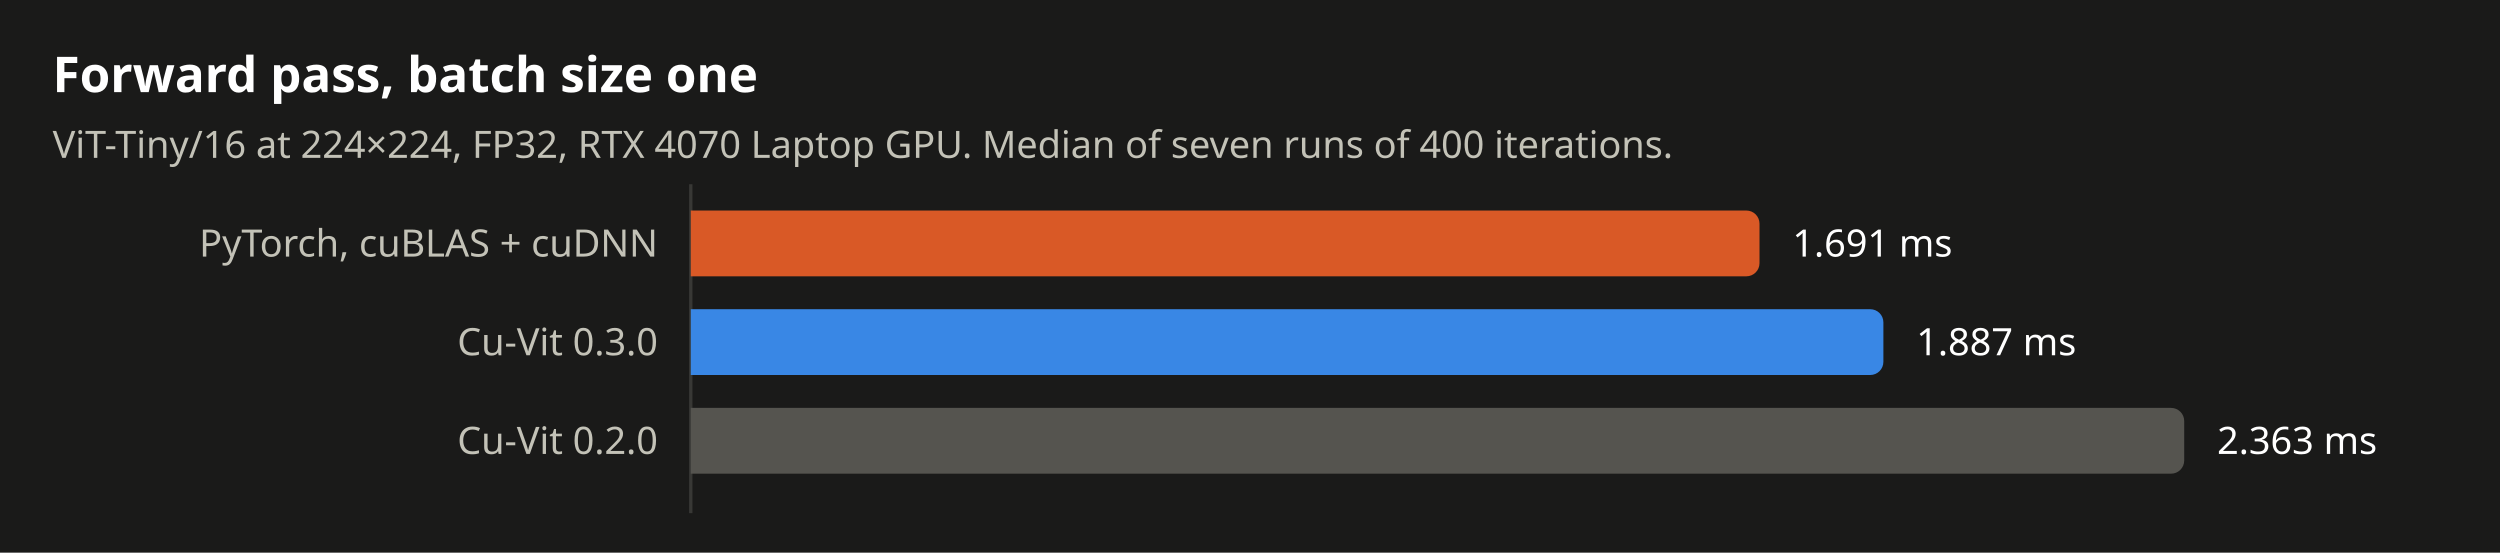
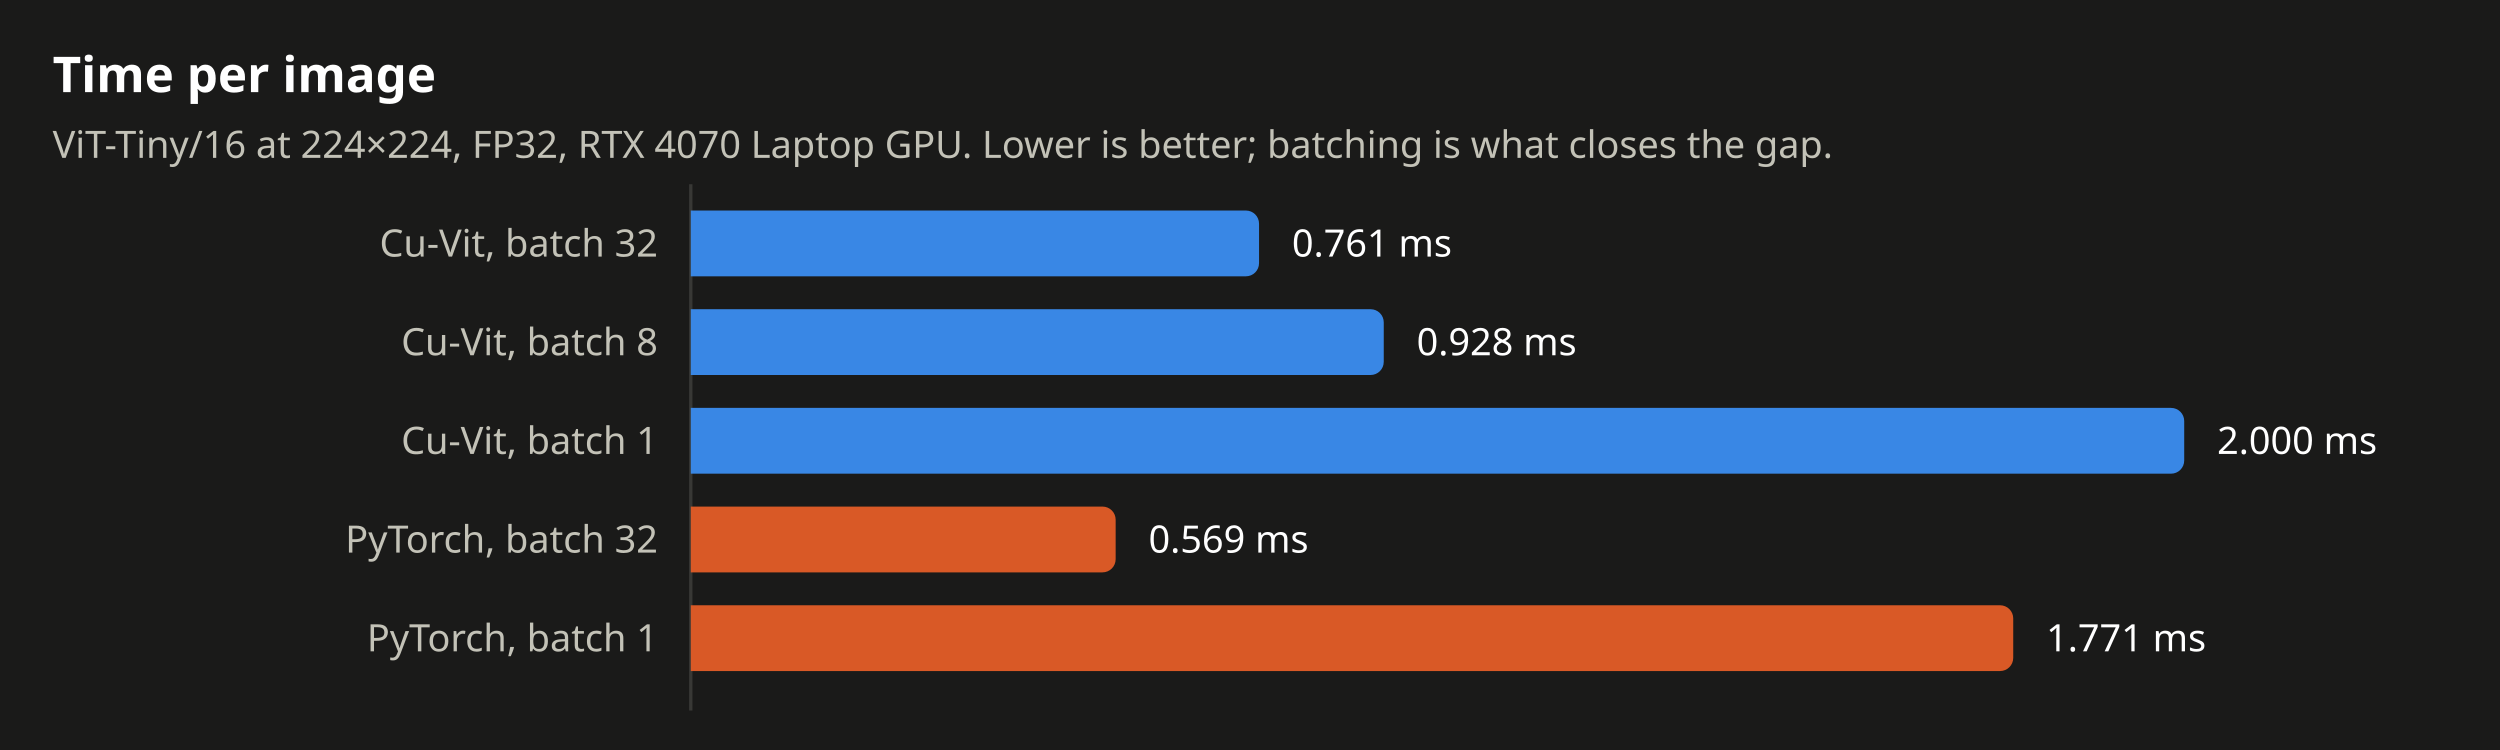
- <svg xmlns="http://www.w3.org/2000/svg" width="760" height="168" viewBox="0 0 760 168" role="img" aria-label="Forward pass, batch size one. ViT-Tiny/16 at 224×224, FP32, RTX 4070 Laptop GPU. Median of seven runs of 400 iterations.">
-   <rect width="760" height="168" fill="#1a1a19" />
+ <svg xmlns="http://www.w3.org/2000/svg" width="760" height="228" viewBox="0 0 760 228" role="img" aria-label="Time per image. ViT-Tiny/16 at 224×224, FP32, RTX 4070 Laptop GPU. Lower is better; batching is what closes the gap.">
+   <rect width="760" height="228" fill="#1a1a19" />
  <g font-family="-apple-system, BlinkMacSystemFont, 'Segoe UI', 'Noto Sans', Helvetica, Arial, sans-serif">
-     <text x="16" y="28" font-size="15" font-weight="600" fill="#ffffff">Forward pass, batch size one</text>
-     <text x="16" y="48" font-size="11.5" fill="#c3c2b7">ViT-Tiny/16 at 224×224, FP32, RTX 4070 Laptop GPU. Median of seven runs of 400 iterations.</text>
-     <line x1="210" y1="56" x2="210" y2="156" stroke="#383835" stroke-width="1" />
-     <text x="200" y="78" font-size="11.5" text-anchor="end" fill="#c3c2b7">PyTorch, cuBLAS + cuDNN</text>
-     <path d="M210,64h320.89a4,4 0 0 1 4,4v12a4,4 0 0 1 -4,4h-320.89z" fill="#d95926" />
-     <text x="544.89" y="78" font-size="11.5" fill="#ffffff">1.691 ms</text>
-     <text x="200" y="108" font-size="11.5" text-anchor="end" fill="#c3c2b7">Cu-Vit 0.3.0</text>
-     <path d="M210,94h358.55a4,4 0 0 1 4,4v12a4,4 0 0 1 -4,4h-358.55z" fill="#3987e5" />
-     <text x="582.55" y="108" font-size="11.5" fill="#ffffff">1.887 ms</text>
-     <text x="200" y="138" font-size="11.5" text-anchor="end" fill="#c3c2b7">Cu-Vit 0.2.0</text>
-     <path d="M210,124h450.00a4,4 0 0 1 4,4v12a4,4 0 0 1 -4,4h-450.00z" fill="#55544f" />
-     <text x="674.00" y="138" font-size="11.5" fill="#ffffff">2.363 ms</text>
+     <text x="16" y="28" font-size="15" font-weight="600" fill="#ffffff">Time per image</text>
+     <text x="16" y="48" font-size="11.5" fill="#c3c2b7">ViT-Tiny/16 at 224×224, FP32, RTX 4070 Laptop GPU. Lower is better; batching is what closes the gap.</text>
+     <line x1="210" y1="56" x2="210" y2="216" stroke="#383835" stroke-width="1" />
+     <text x="200" y="78" font-size="11.5" text-anchor="end" fill="#c3c2b7">Cu-Vit, batch 32</text>
+     <path d="M210,64h168.75a4,4 0 0 1 4,4v12a4,4 0 0 1 -4,4h-168.75z" fill="#3987e5" />
+     <text x="392.75" y="78" font-size="11.5" fill="#ffffff">0.761 ms</text>
+     <text x="200" y="108" font-size="11.5" text-anchor="end" fill="#c3c2b7">Cu-Vit, batch 8</text>
+     <path d="M210,94h206.66a4,4 0 0 1 4,4v12a4,4 0 0 1 -4,4h-206.66z" fill="#3987e5" />
+     <text x="430.66" y="108" font-size="11.5" fill="#ffffff">0.928 ms</text>
+     <text x="200" y="138" font-size="11.5" text-anchor="end" fill="#c3c2b7">Cu-Vit, batch 1</text>
+     <path d="M210,124h450.00a4,4 0 0 1 4,4v12a4,4 0 0 1 -4,4h-450.00z" fill="#3987e5" />
+     <text x="674.00" y="138" font-size="11.5" fill="#ffffff">2.000 ms</text>
+     <text x="200" y="168" font-size="11.5" text-anchor="end" fill="#c3c2b7">PyTorch, batch 32</text>
+     <path d="M210,154h125.16a4,4 0 0 1 4,4v12a4,4 0 0 1 -4,4h-125.16z" fill="#d95926" />
+     <text x="349.16" y="168" font-size="11.5" fill="#ffffff">0.569 ms</text>
+     <text x="200" y="198" font-size="11.5" text-anchor="end" fill="#c3c2b7">PyTorch, batch 1</text>
+     <path d="M210,184h398.02a4,4 0 0 1 4,4v12a4,4 0 0 1 -4,4h-398.02z" fill="#d95926" />
+     <text x="622.02" y="198" font-size="11.5" fill="#ffffff">1.771 ms</text>
  </g>
</svg>
